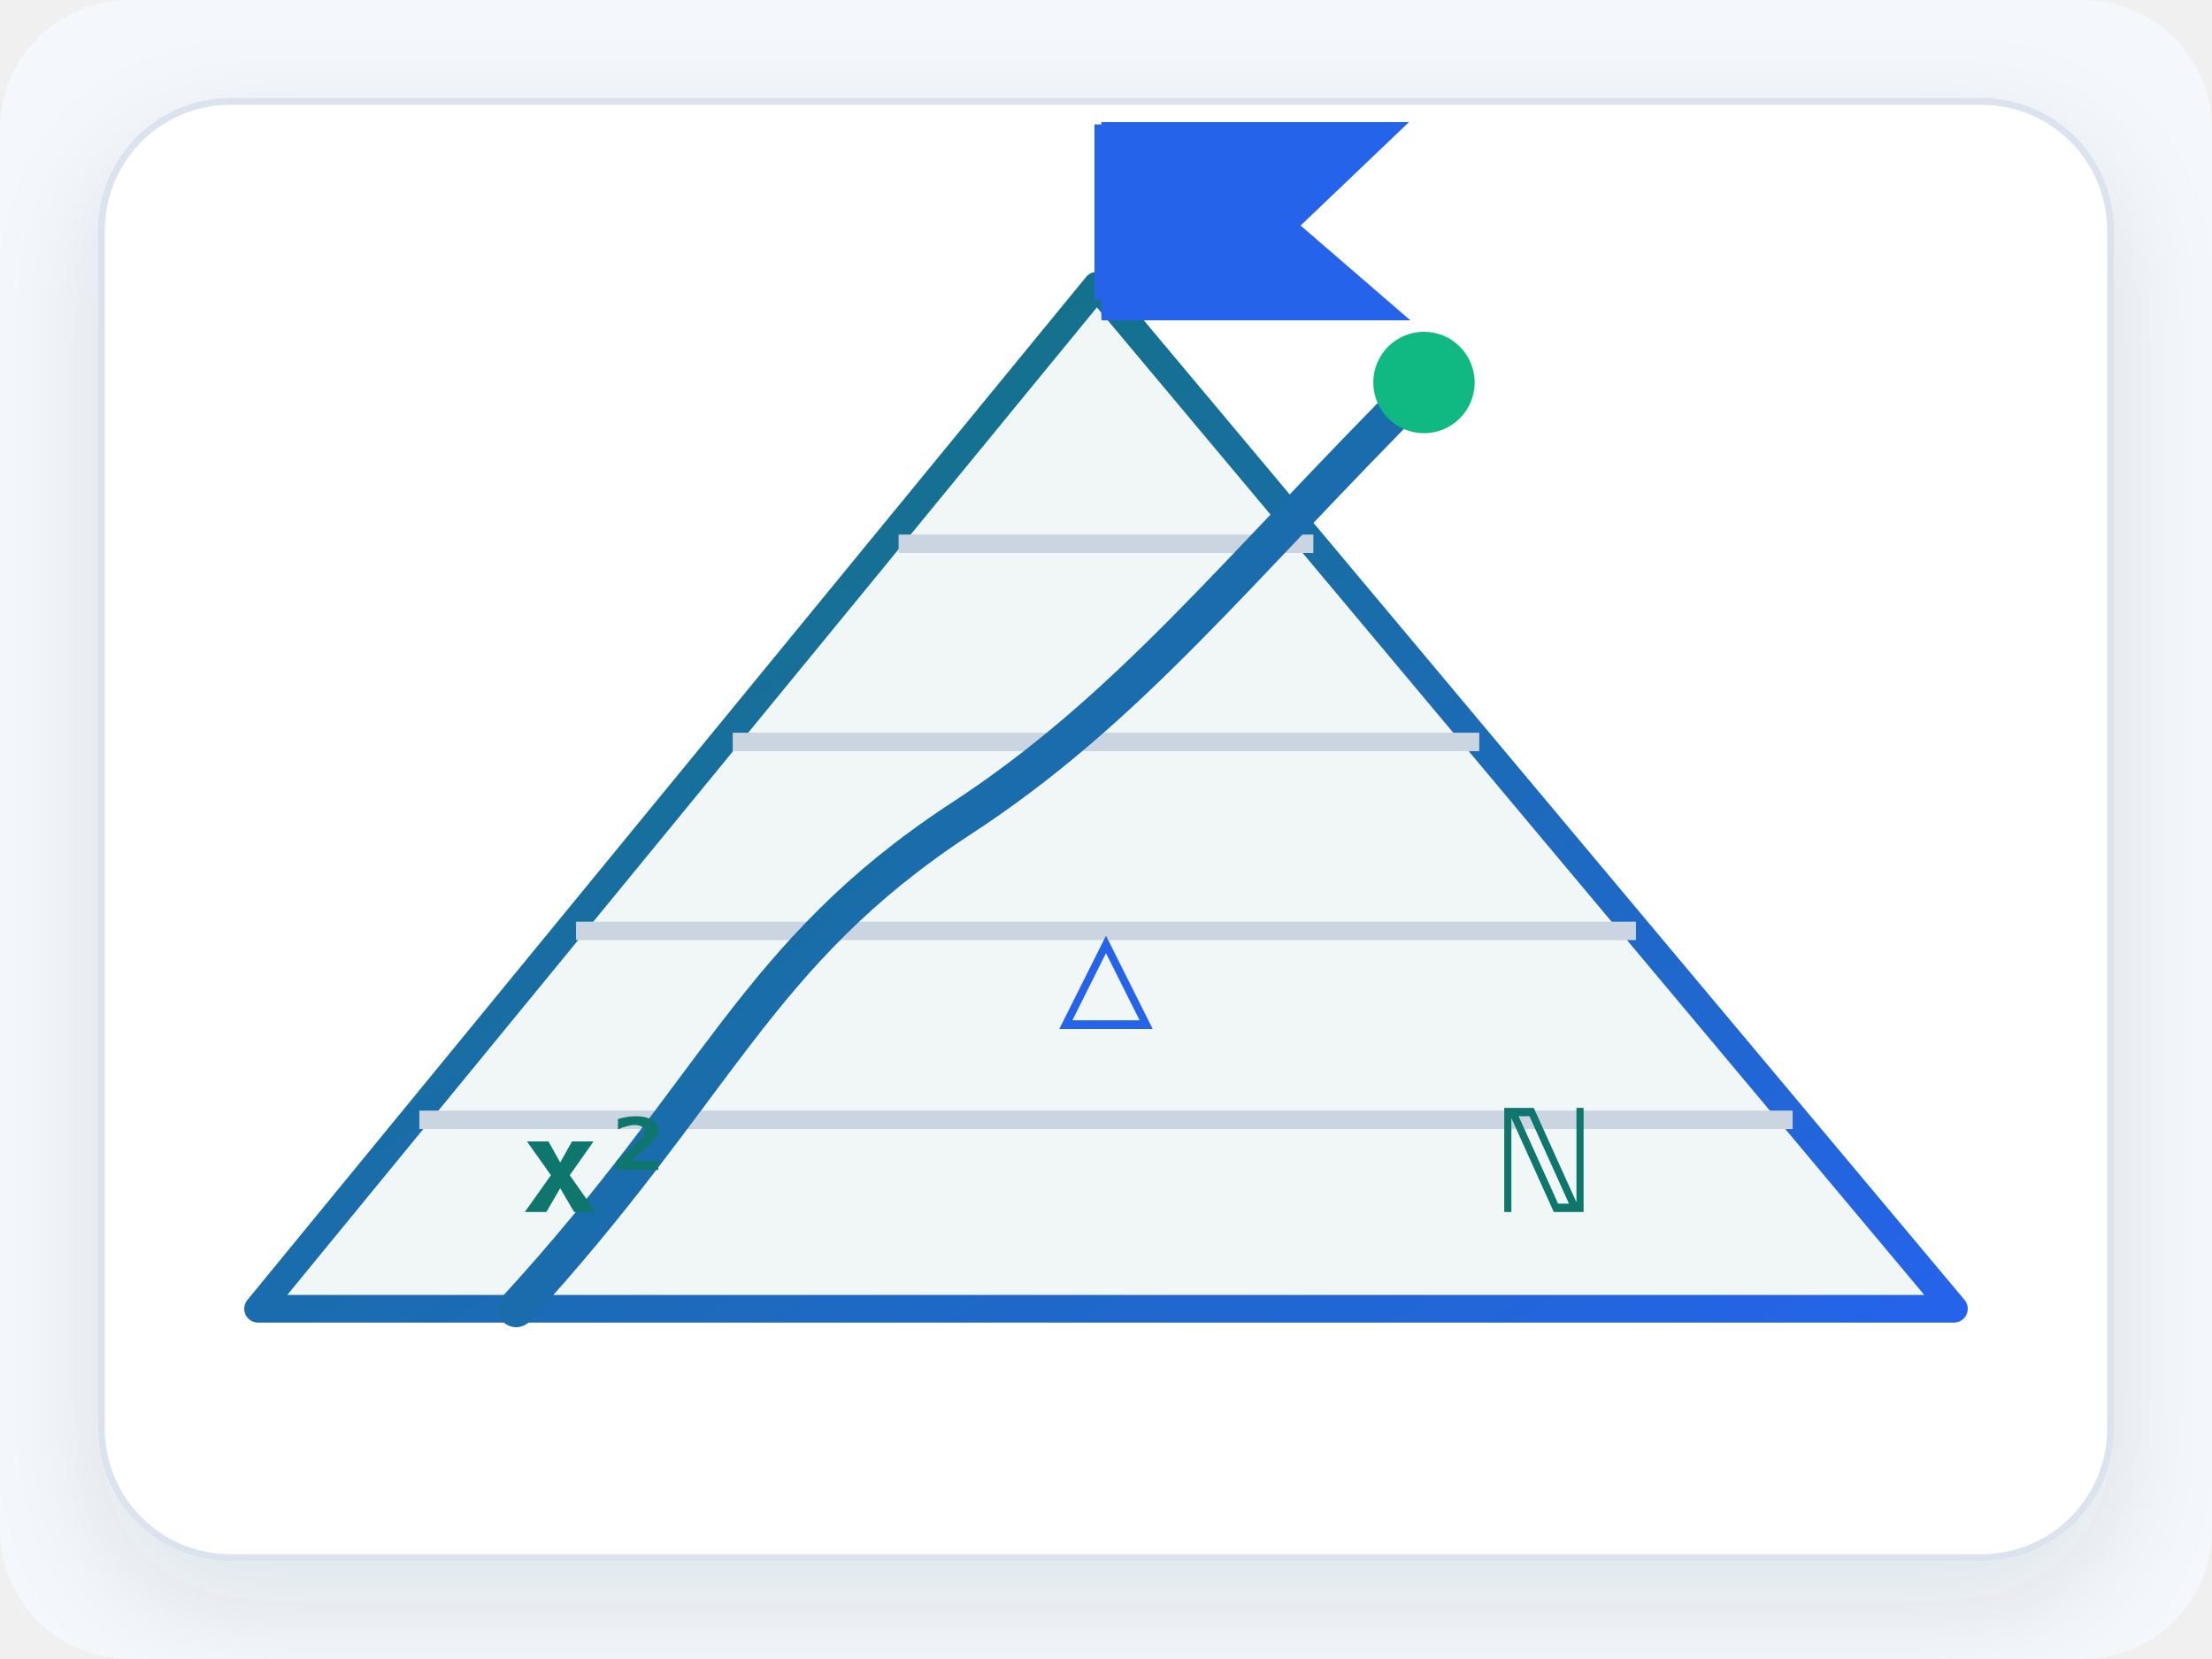
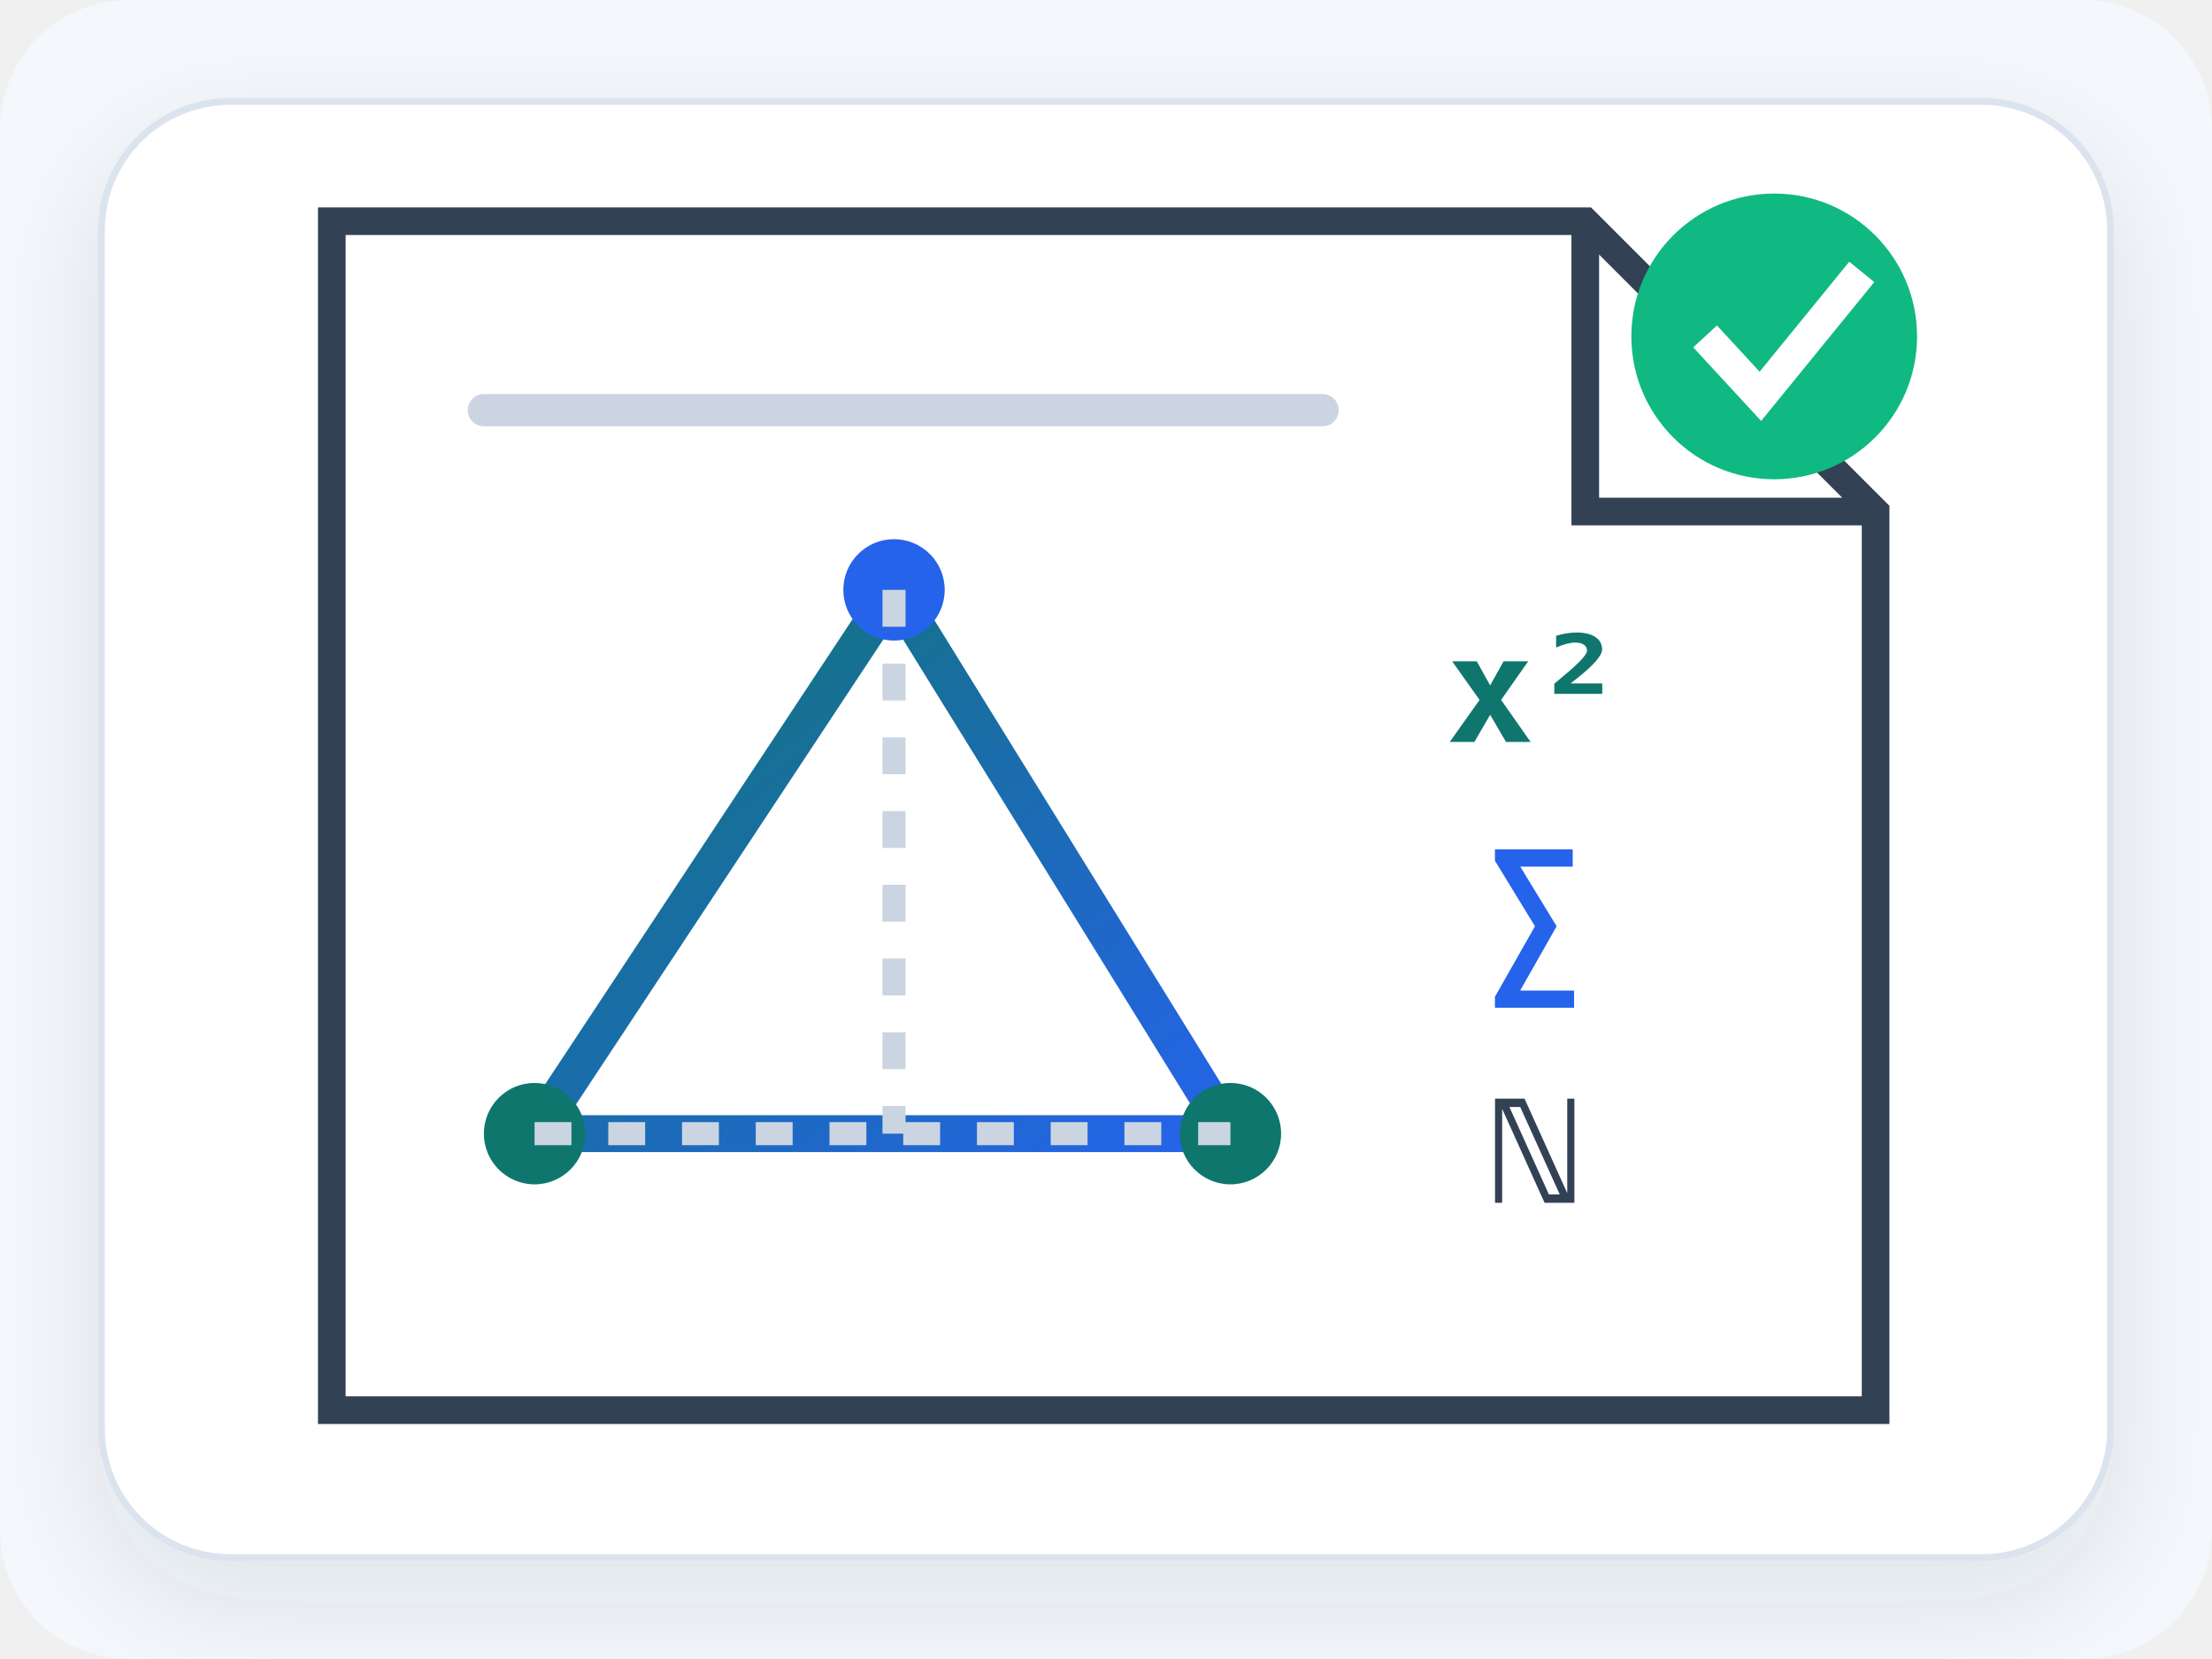
<svg xmlns="http://www.w3.org/2000/svg" viewBox="0 0 480 360" role="img" aria-labelledby="title desc">
  <defs>
    <linearGradient id="accent" x1="0" y1="0" x2="1" y2="1">
      <stop stop-color="#0f766e" />
      <stop offset="1" stop-color="#2563eb" />
    </linearGradient>
    <filter id="shadow" x="-20%" y="-20%" width="140%" height="140%">
      <feDropShadow dx="0" dy="9" stdDeviation="12" flood-color="#1e293b" flood-opacity=".10" />
    </filter>
    <marker id="arrow" markerWidth="8" markerHeight="8" refX="6" refY="3" orient="auto">
      <path d="M0,0 L0,6 L7,3 z" fill="#2563eb" />
    </marker>
  </defs>
  <rect width="480" height="360" rx="28" fill="#f4f7fb" />
  <rect x="22" y="22" width="436" height="316" rx="28" fill="#ffffff" stroke="#dbe4ee" stroke-width="1.5" filter="url(#shadow)" />
-   <path d="M 56 284 L 238 62 L 424 284 Z" fill="#0f766e" fill-opacity=".06" stroke="url(#accent)" stroke-width="6" stroke-linejoin="round" />
-   <path d="M 91 243 H 389 M 125 202 H 355 M 159 161 H 321 M 195 118 H 285" stroke="#cbd5e1" stroke-width="4" />
-   <path d="M 112 284 C 156 236 164 207 208 178 C 245 154 268 124 309 83" fill="none" stroke="url(#accent)" stroke-width="8" stroke-linecap="round" />
-   <text x="130" y="263" text-anchor="middle" font-family="IBM Plex Mono, Menlo, monospace" font-size="28" font-weight="700" fill="#0f766e">x²</text>
-   <text x="240" y="222" text-anchor="middle" font-family="IBM Plex Mono, Menlo, monospace" font-size="34" font-weight="700" fill="#2563eb">△</text>
-   <text x="335" y="263" text-anchor="middle" font-family="IBM Plex Mono, Menlo, monospace" font-size="31" font-weight="700" fill="#0f766e">ℕ</text>
-   <path d="M 239 65 V 27 M 239 28 H 302 L 280 49 L 302 68 H 239" fill="#2563eb" stroke="#2563eb" stroke-width="3" />
-   <circle cx="309" cy="83" r="11" fill="#10b981" />
+   <path d="M 72 48 H 344 L 407 111 V 306 H 72 Z" fill="#fff" stroke="#334155" stroke-width="6" />
+   <path d="M 344 48 V 111 H 407" fill="none" stroke="#334155" stroke-width="6" />
+   <path d="M 105 89 H 287" stroke="#cbd5e1" stroke-width="7" stroke-linecap="round" />
+   <path d="M 116 246 L 194 128 L 267 246 Z" fill="none" stroke="url(#accent)" stroke-width="8" stroke-linejoin="round" />
+   <circle cx="194" cy="128" r="11" fill="#2563eb" />
+   <circle cx="116" cy="246" r="11" fill="#0f766e" />
+   <circle cx="267" cy="246" r="11" fill="#0f766e" />
+   <path d="M 194 128 V 246 M 116 246 H 267" stroke="#cbd5e1" stroke-width="5" stroke-dasharray="8 8" />
+   <text x="333" y="161" text-anchor="middle" font-family="IBM Plex Mono, Menlo, monospace" font-size="32" font-weight="700" fill="#0f766e">x²</text>
+   <text x="333" y="211" text-anchor="middle" font-family="IBM Plex Mono, Menlo, monospace" font-size="36" font-weight="700" fill="#2563eb">∑</text>
+   <text x="333" y="261" text-anchor="middle" font-family="IBM Plex Mono, Menlo, monospace" font-size="31" font-weight="700" fill="#334155">ℕ</text>
+   <circle cx="385" cy="73" r="31" fill="#10b981" />
+   <path d="M 370 73 L 382 86 L 404 59" fill="none" stroke="#fff" stroke-width="7" />
</svg>
